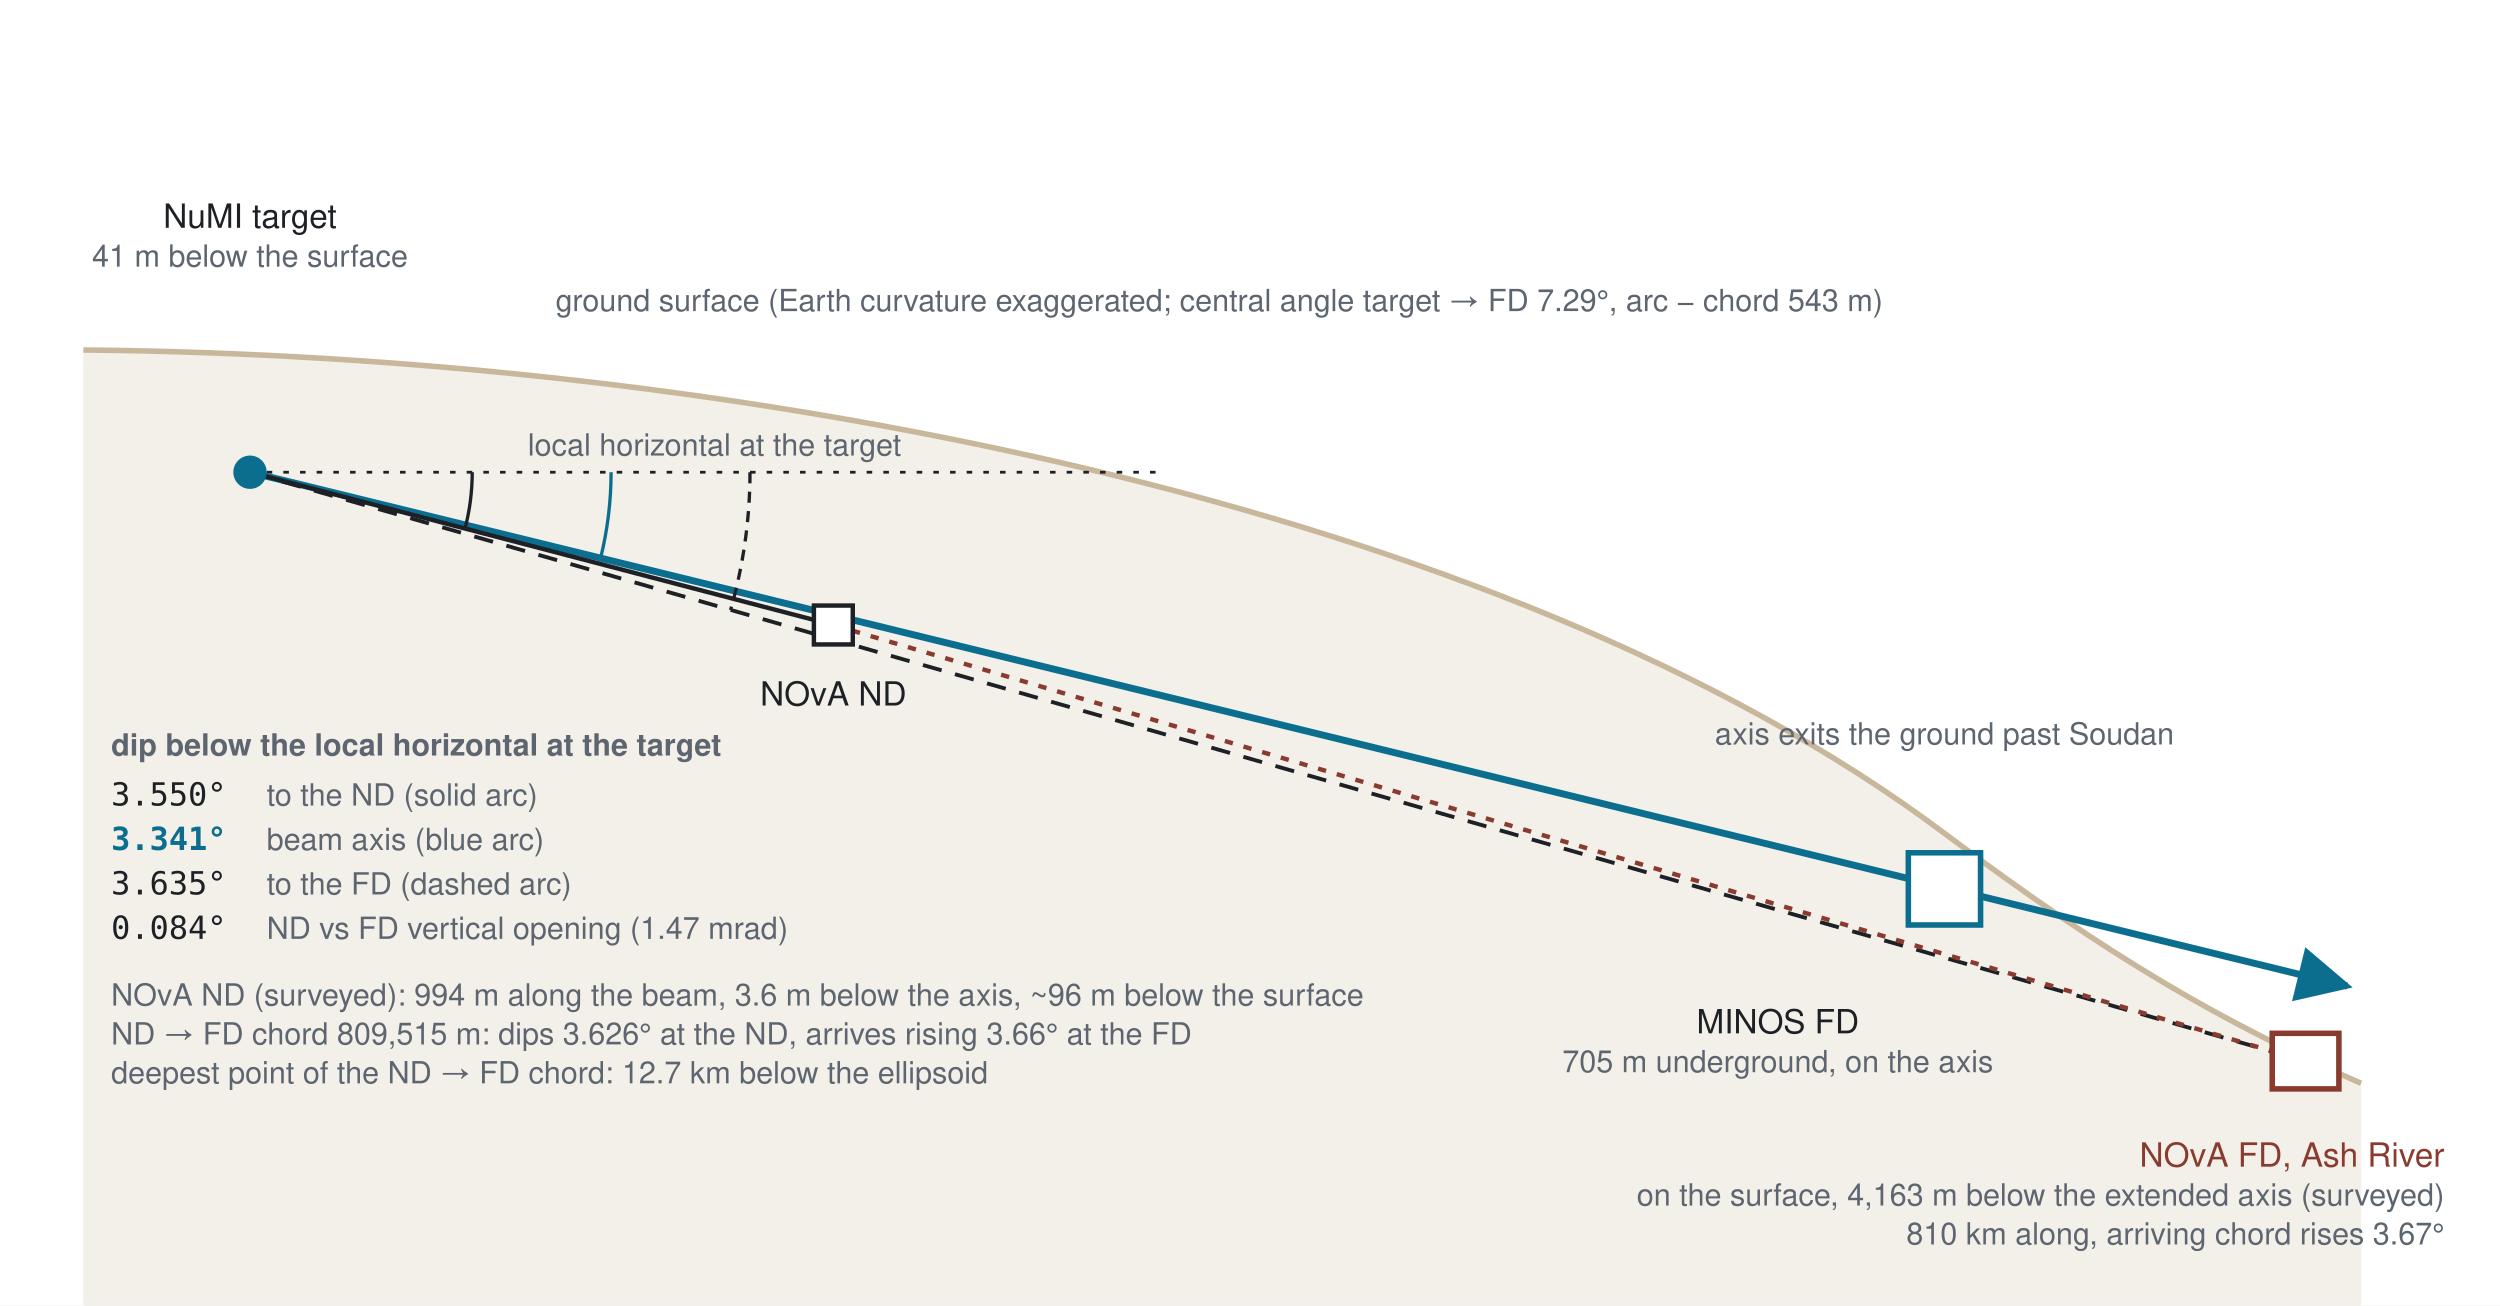
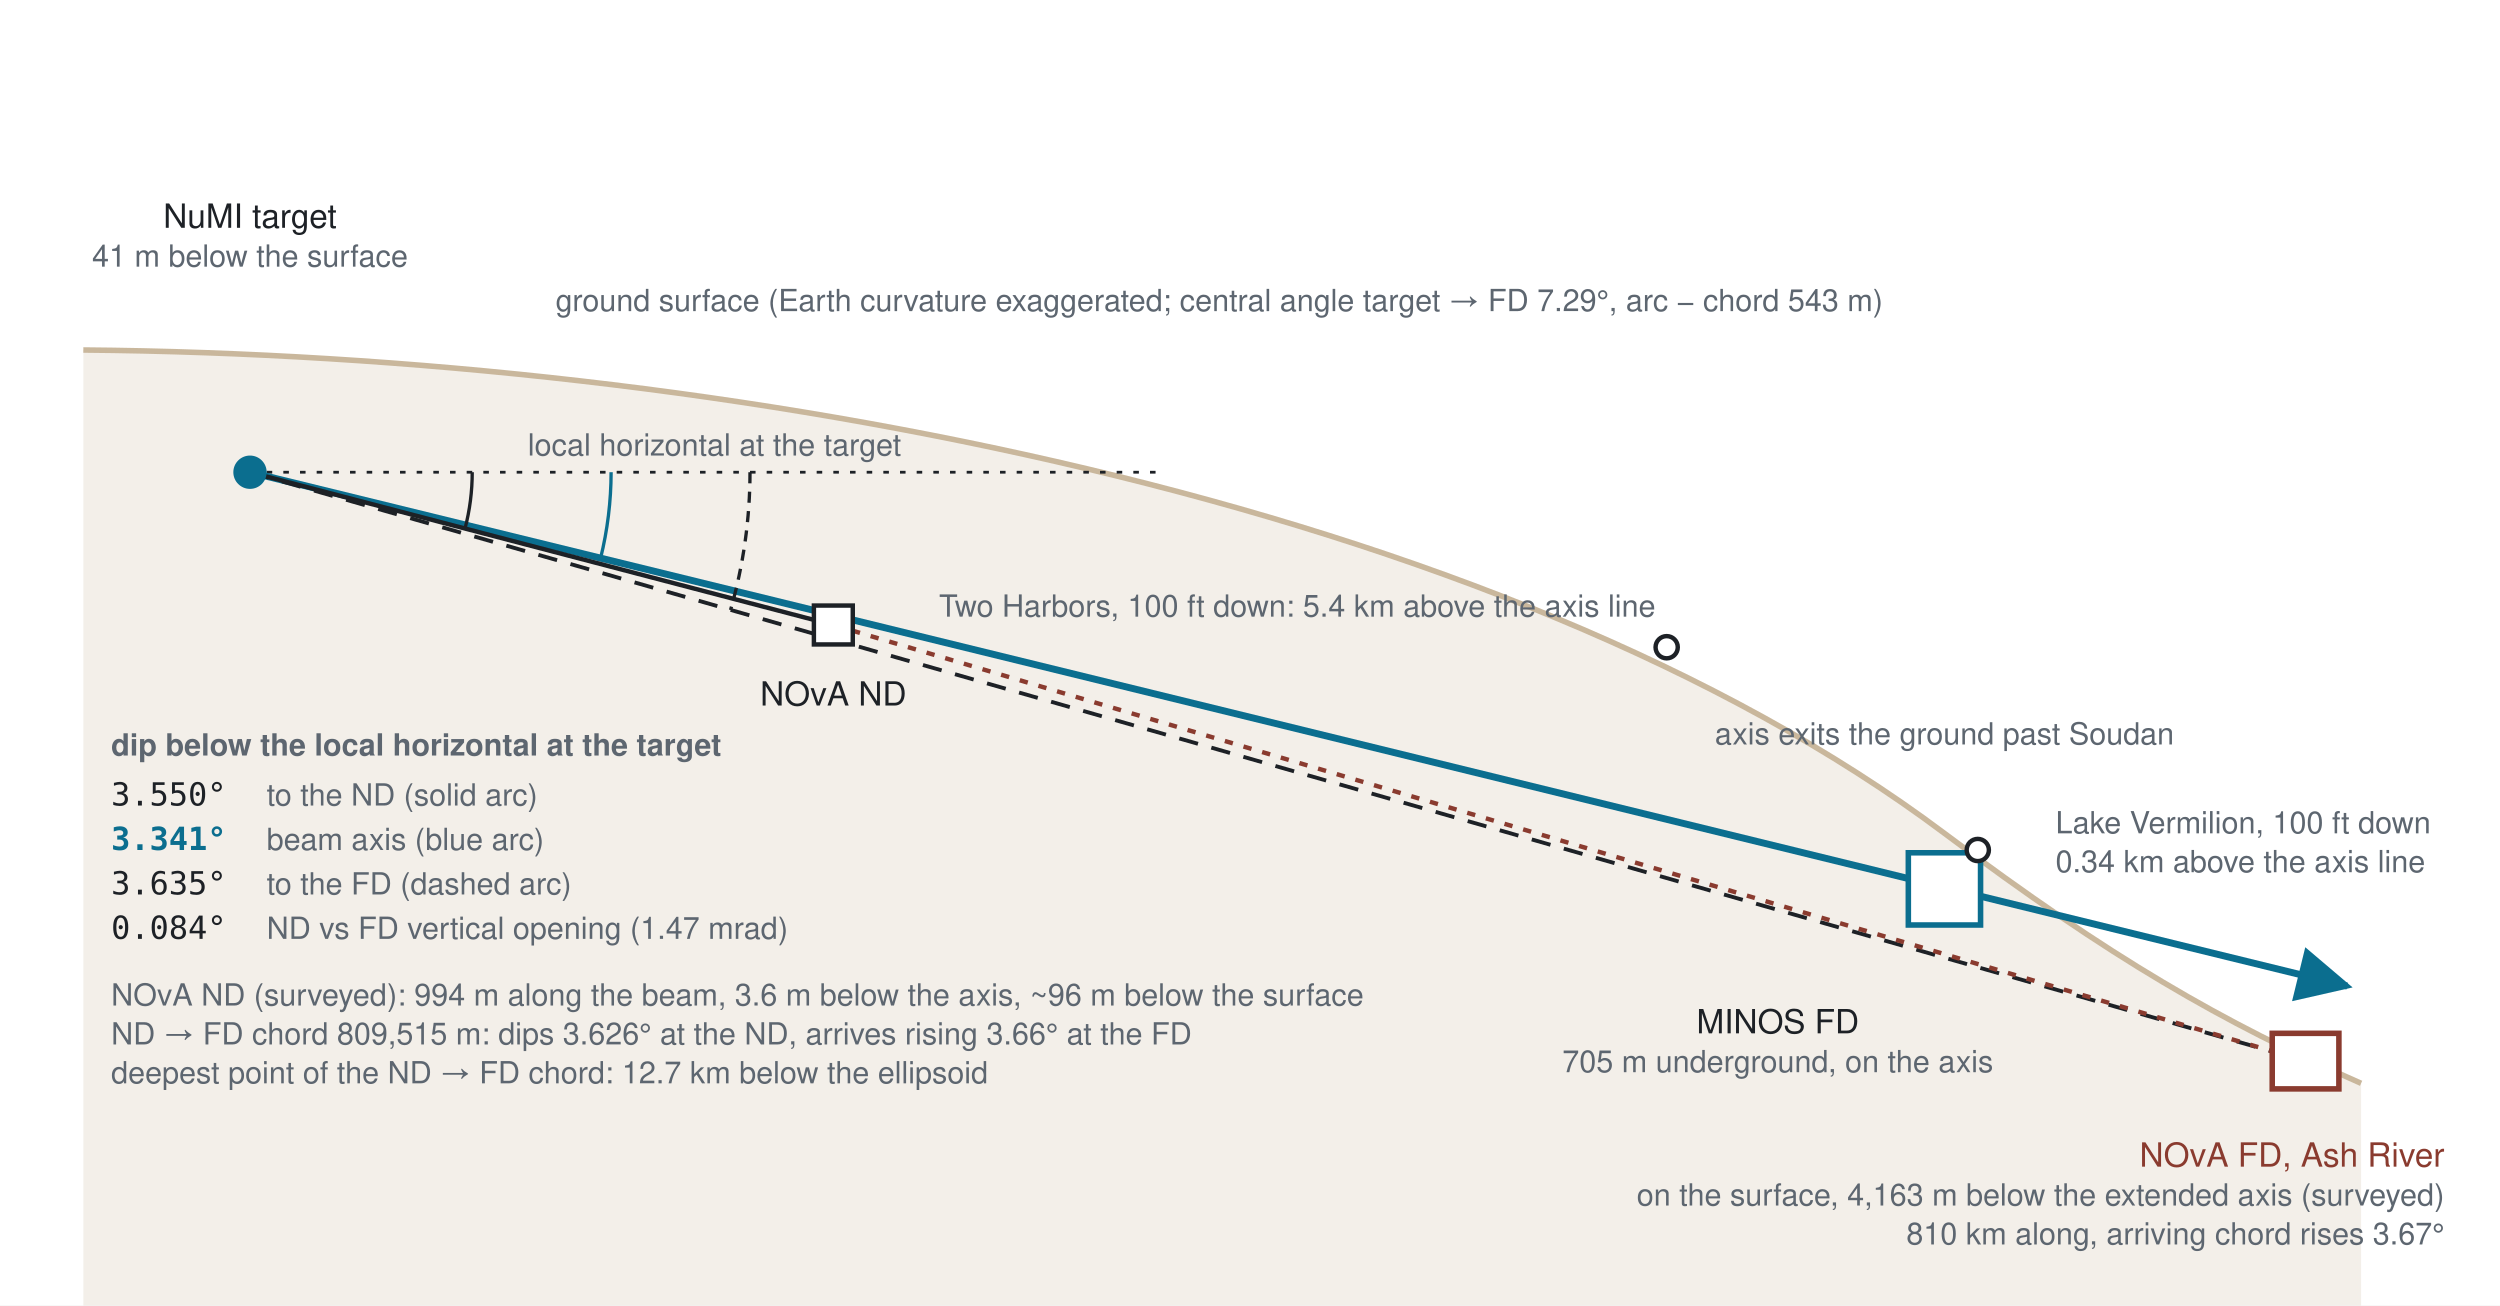
<svg xmlns="http://www.w3.org/2000/svg" width="900" height="470" viewBox="0 0 900 470" role="img" aria-label="Elevation view: the beam axis dips 3.341 degrees below the local horizontal at the target; the chord to the near detector dips 3.550 degrees and the chord to the Ash River far detector 3.635 degrees; the curved ground surface puts the target 41 m, the near detector 105 m and the MINOS far detector 705 m underground while the Ash River far detector sits on the surface.">
  <style>
  svg { font-family: "IBM Plex Sans", "Helvetica Neue", Helvetica, Arial, sans-serif; }
  text { font-size: 12px; fill: #1d2126; }
  .small { font-size: 11px; fill: #5d6670; }
  .mono { font-family: "IBM Plex Mono", Menlo, Consolas, monospace; font-size: 11.5px; }
  .beam { stroke: #0b6e8f; }
  .beamtext { fill: #0b6e8f; font-weight: 600; }
  .fartext { fill: #8a3b2f; }
  .far { stroke: #8a3b2f; }
</style>
  <rect width="100%" height="100%" fill="#ffffff" />
  <defs>
    <marker id="arrbeam2" viewBox="0 0 10 10" refX="9" refY="5" markerWidth="8" markerHeight="8" orient="auto-start-reverse">
      <path d="M 0 0 L 10 5 L 0 10 z" fill="#0b6e8f" />
    </marker>
  </defs>
  <path d="M 30 126 C 260 128, 540 180, 700 300 C 760 345, 800 368, 850 390 L 850 470 L 30 470 Z" fill="rgba(201,183,156,0.22)" stroke="none" />
  <path d="M 30 126 C 260 128, 540 180, 700 300 C 760 345, 800 368, 850 390" fill="none" stroke="#c9b79c" stroke-width="2" />
  <text class="small" x="200" y="112">ground surface (Earth curvature exaggerated; central angle target → FD 7.29°, arc − chord 543 m)</text>
  <line x1="90" y1="170" x2="420" y2="170" stroke="#1d2126" stroke-width="1" stroke-dasharray="2 4" />
  <text class="small" x="190" y="164">local horizontal at the target</text>
  <line class="beam" x1="90" y1="170" x2="845" y2="355" stroke-width="2.5" marker-end="url(#arrbeam2)" />
  <line x1="90" y1="170" x2="300" y2="225" stroke="#1d2126" stroke-width="1.6" />
  <line x1="90" y1="170" x2="830" y2="382" stroke="#1d2126" stroke-width="1.4" stroke-dasharray="7 5" />
  <line class="far" x1="300" y1="225" x2="830" y2="382" stroke-width="1.6" stroke-dasharray="3 4" />
  <path d="M 170 170 A 80 80 0 0 1 167.4 190.3" fill="none" stroke="#1d2126" stroke-width="1.2" />
  <path d="M 220 170 A 130 130 0 0 1 216.2 201.0" fill="none" stroke="#0b6e8f" stroke-width="1.2" />
  <path d="M 270 170 A 180 180 0 0 1 263.0 219.6" fill="none" stroke="#1d2126" stroke-width="1.2" stroke-dasharray="4 3" />
  <text class="small" x="40" y="272" font-weight="600">dip below the local horizontal at the target</text>
  <text class="mono" x="40" y="290">3.550°</text>
  <text class="small" x="96" y="290">to the ND (solid arc)</text>
  <text class="mono beamtext" x="40" y="306">3.341°</text>
  <text class="small" x="96" y="306">beam axis (blue arc)</text>
  <text class="mono" x="40" y="322">3.635°</text>
  <text class="small" x="96" y="322">to the FD (dashed arc)</text>
  <text class="mono" x="40" y="338">0.084°</text>
  <text class="small" x="96" y="338">ND vs FD vertical opening (1.47 mrad)</text>
  <text class="small" x="40" y="362">NOvA ND (surveyed): 994 m along the beam, 3.6 m below the axis, ~96 m below the surface</text>
  <text class="small" x="40" y="376">ND → FD chord 809,515 m: dips 3.626° at the ND, arrives rising 3.66° at the FD</text>
  <text class="small" x="40" y="390">deepest point of the ND → FD chord: 12.7 km below the ellipsoid</text>
  <circle cx="90" cy="170" r="6" fill="#0b6e8f" />
  <text x="90" y="82" text-anchor="middle">NuMI target</text>
  <text class="small" x="90" y="96" text-anchor="middle">41 m below the surface</text>
  <rect x="293" y="218" width="14" height="14" fill="#ffffff" stroke="#1d2126" stroke-width="1.6" />
  <text x="300" y="254" text-anchor="middle">NOvA ND</text>
  <rect x="687" y="307" width="26" height="26" fill="#ffffff" stroke="#0b6e8f" stroke-width="2" />
  <text x="640" y="372" text-anchor="middle">MINOS FD</text>
  <text class="small" x="640" y="386" text-anchor="middle">705 m underground, on the axis</text>
  <rect x="818" y="372" width="24" height="20" fill="#ffffff" stroke="#8a3b2f" stroke-width="2" />
  <text class="fartext" x="880" y="420" text-anchor="end">NOvA FD, Ash River</text>
  <text class="small" x="880" y="434" text-anchor="end">on the surface, 4,163 m below the extended axis (surveyed)</text>
  <text class="small" x="880" y="448" text-anchor="end">810 km along, arriving chord rises 3.67°</text>
  <text class="small" x="700" y="268" text-anchor="middle">axis exits the ground past Soudan</text>
+   <circle cx="600" cy="233" r="4" fill="#ffffff" stroke="#1d2126" stroke-width="1.6" />
+   <text class="small" x="596" y="222" text-anchor="end">Two Harbors, 100 ft down: 5.4 km above the axis line</text>
+   <circle cx="712" cy="306" r="4" fill="#ffffff" stroke="#1d2126" stroke-width="1.6" />
+   <text class="small" x="740" y="300">Lake Vermilion, 100 ft down</text>
+   <text class="small" x="740" y="314">0.34 km above the axis line</text>
</svg>
